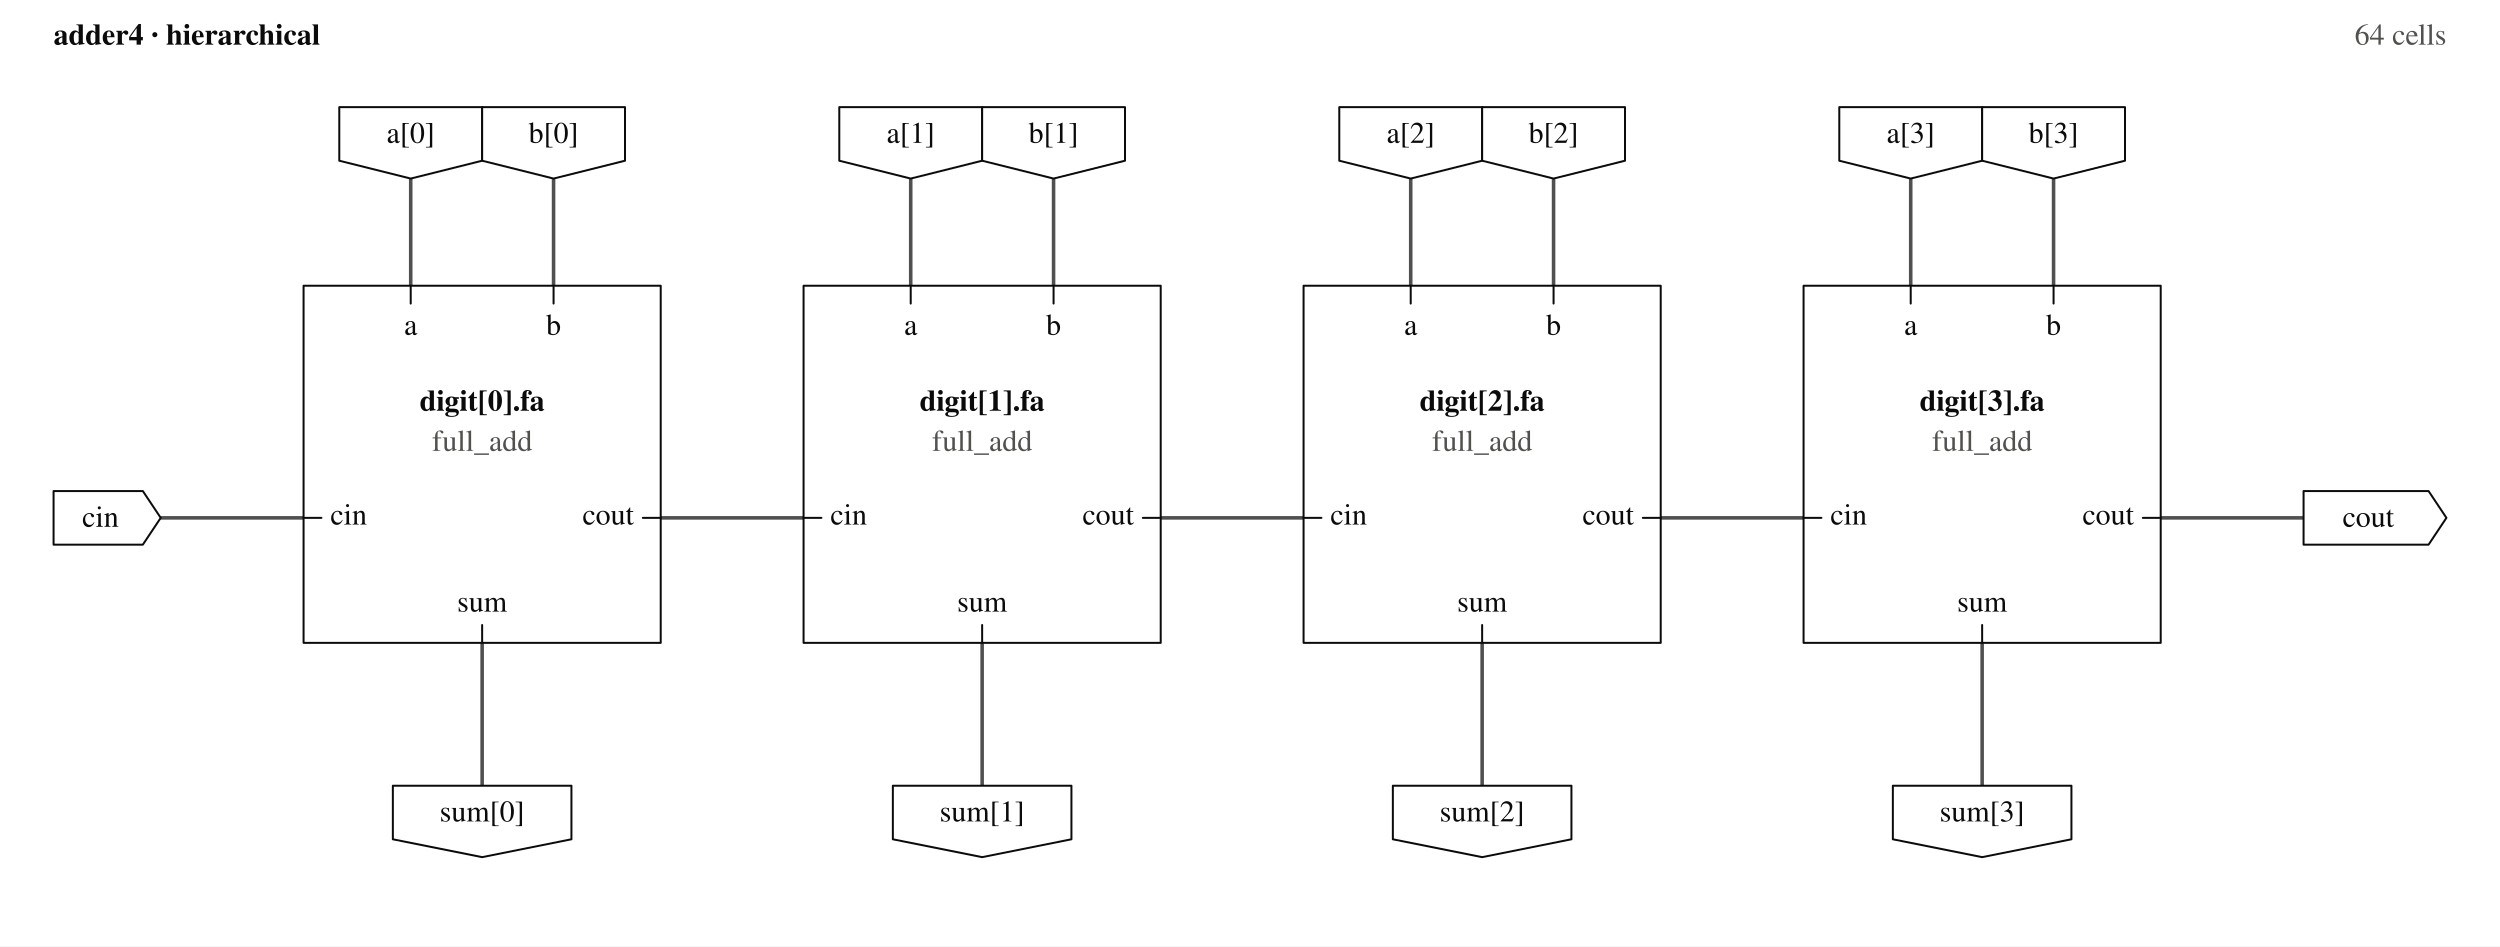
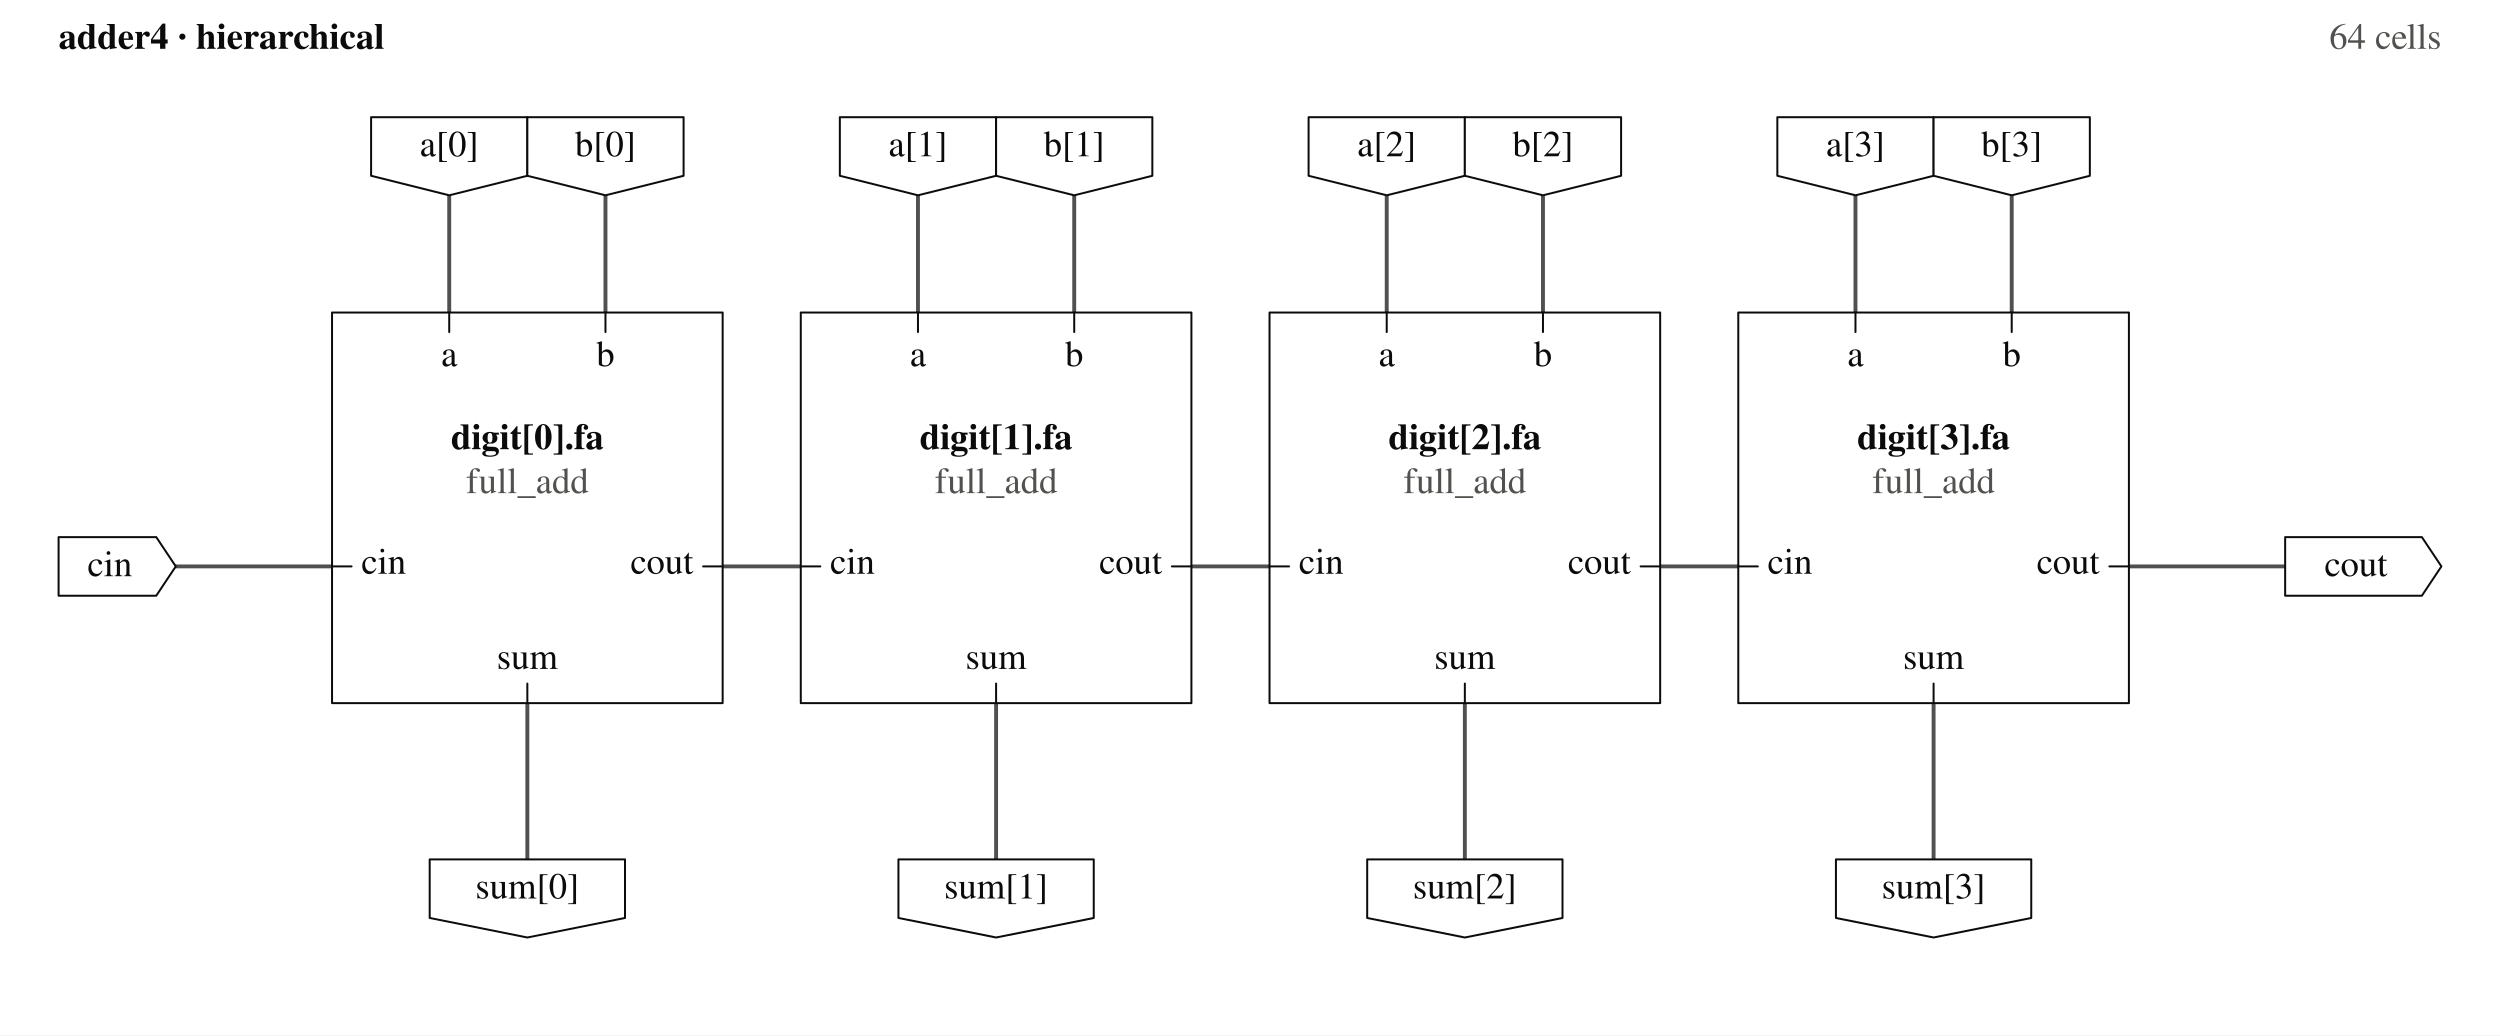
- <svg xmlns="http://www.w3.org/2000/svg" width="1120" height="424" viewBox="0 0 1120 424" xml:space="preserve" role="img" aria-label="adder4 · hierarchical">
+ <svg xmlns="http://www.w3.org/2000/svg" width="1000" height="414.062" viewBox="0 0 1024 424" xml:space="preserve" role="img" aria-label="adder4 · hierarchical">
  <rect width="100%" height="100%" fill="white" />
-   <text x="24" y="20" font-family="Nimbus Roman, Liberation Serif, DejaVu Serif, serif" font-size="13.44" text-anchor="start" font-weight="bold" fill="#0b0b0b">adder4 · hierarchical</text>
-   <text x="1096" y="20" font-family="Nimbus Roman, Liberation Serif, DejaVu Serif, serif" font-size="13.44" text-anchor="end" font-weight="normal" fill="#52514e">64 cells</text>
+   <text x="24" y="20" font-family="Nimbus Roman, Liberation Serif, DejaVu Serif, serif" font-size="15.019" text-anchor="start" font-weight="bold" fill="#0b0b0b">adder4 · hierarchical</text>
+   <text x="1000" y="20" font-family="Nimbus Roman, Liberation Serif, DejaVu Serif, serif" font-size="15.019" text-anchor="end" font-weight="normal" fill="#52514e">64 cells</text>
  <path d="M184 80 L184 128" stroke="#505050" fill="none" stroke-width="1.600" stroke-linecap="round" stroke-linejoin="round" data-net="a[0]" />
-   <path d="M408 80 L408 128" stroke="#505050" fill="none" stroke-width="1.600" stroke-linecap="round" stroke-linejoin="round" data-net="a[1]" />
-   <path d="M632 80 L632 128" stroke="#505050" fill="none" stroke-width="1.600" stroke-linecap="round" stroke-linejoin="round" data-net="a[2]" />
-   <path d="M856 80 L856 128" stroke="#505050" fill="none" stroke-width="1.600" stroke-linecap="round" stroke-linejoin="round" data-net="a[3]" />
+   <path d="M376 80 L376 128" stroke="#505050" fill="none" stroke-width="1.600" stroke-linecap="round" stroke-linejoin="round" data-net="a[1]" />
+   <path d="M568 80 L568 128" stroke="#505050" fill="none" stroke-width="1.600" stroke-linecap="round" stroke-linejoin="round" data-net="a[2]" />
+   <path d="M760 80 L760 128" stroke="#505050" fill="none" stroke-width="1.600" stroke-linecap="round" stroke-linejoin="round" data-net="a[3]" />
  <path d="M248 80 L248 128" stroke="#505050" fill="none" stroke-width="1.600" stroke-linecap="round" stroke-linejoin="round" data-net="b[0]" />
-   <path d="M472 80 L472 128" stroke="#505050" fill="none" stroke-width="1.600" stroke-linecap="round" stroke-linejoin="round" data-net="b[1]" />
-   <path d="M696 80 L696 128" stroke="#505050" fill="none" stroke-width="1.600" stroke-linecap="round" stroke-linejoin="round" data-net="b[2]" />
-   <path d="M920 80 L920 128" stroke="#505050" fill="none" stroke-width="1.600" stroke-linecap="round" stroke-linejoin="round" data-net="b[3]" />
+   <path d="M440 80 L440 128" stroke="#505050" fill="none" stroke-width="1.600" stroke-linecap="round" stroke-linejoin="round" data-net="b[1]" />
+   <path d="M632 80 L632 128" stroke="#505050" fill="none" stroke-width="1.600" stroke-linecap="round" stroke-linejoin="round" data-net="b[2]" />
+   <path d="M824 80 L824 128" stroke="#505050" fill="none" stroke-width="1.600" stroke-linecap="round" stroke-linejoin="round" data-net="b[3]" />
  <path d="M216 288 L216 352" stroke="#505050" fill="none" stroke-width="1.600" stroke-linecap="round" stroke-linejoin="round" data-net="sum[0]" />
-   <path d="M440 288 L440 352" stroke="#505050" fill="none" stroke-width="1.600" stroke-linecap="round" stroke-linejoin="round" data-net="sum[1]" />
-   <path d="M664 288 L664 352" stroke="#505050" fill="none" stroke-width="1.600" stroke-linecap="round" stroke-linejoin="round" data-net="sum[2]" />
-   <path d="M888 288 L888 352" stroke="#505050" fill="none" stroke-width="1.600" stroke-linecap="round" stroke-linejoin="round" data-net="sum[3]" />
-   <path d="M296 232 L360 232" stroke="#505050" fill="none" stroke-width="1.600" stroke-linecap="round" stroke-linejoin="round" data-net="_n35" />
-   <path d="M520 232 L584 232" stroke="#505050" fill="none" stroke-width="1.600" stroke-linecap="round" stroke-linejoin="round" data-net="_n40" />
-   <path d="M744 232 L808 232" stroke="#505050" fill="none" stroke-width="1.600" stroke-linecap="round" stroke-linejoin="round" data-net="_n45" />
+   <path d="M408 288 L408 352" stroke="#505050" fill="none" stroke-width="1.600" stroke-linecap="round" stroke-linejoin="round" data-net="sum[1]" />
+   <path d="M600 288 L600 352" stroke="#505050" fill="none" stroke-width="1.600" stroke-linecap="round" stroke-linejoin="round" data-net="sum[2]" />
+   <path d="M792 288 L792 352" stroke="#505050" fill="none" stroke-width="1.600" stroke-linecap="round" stroke-linejoin="round" data-net="sum[3]" />
+   <path d="M296 232 L328 232" stroke="#505050" fill="none" stroke-width="1.600" stroke-linecap="round" stroke-linejoin="round" data-net="_n35" />
+   <path d="M488 232 L520 232" stroke="#505050" fill="none" stroke-width="1.600" stroke-linecap="round" stroke-linejoin="round" data-net="_n40" />
+   <path d="M680 232 L712 232" stroke="#505050" fill="none" stroke-width="1.600" stroke-linecap="round" stroke-linejoin="round" data-net="_n45" />
  <path d="M72 232 L136 232" stroke="#505050" fill="none" stroke-width="1.600" stroke-linecap="round" stroke-linejoin="round" data-net="cin" />
-   <path d="M968 232 L1032 232" stroke="#505050" fill="none" stroke-width="1.600" stroke-linecap="round" stroke-linejoin="round" data-net="cout" />
-   <path d="M152 48 L216 48 L216 72 L184.0 80 L152 72 Z" stroke="#0b0b0b" fill="white" stroke-width="0.896" stroke-linecap="round" stroke-linejoin="round" />
-   <text x="184.0" y="64.0" font-family="Nimbus Roman, Liberation Serif, DejaVu Serif, serif" font-size="13.44" text-anchor="middle" font-weight="normal" fill="#0b0b0b">a[0]</text>
-   <path d="M376 48 L440 48 L440 72 L408.0 80 L376 72 Z" stroke="#0b0b0b" fill="white" stroke-width="0.896" stroke-linecap="round" stroke-linejoin="round" />
-   <text x="408.0" y="64.0" font-family="Nimbus Roman, Liberation Serif, DejaVu Serif, serif" font-size="13.44" text-anchor="middle" font-weight="normal" fill="#0b0b0b">a[1]</text>
-   <path d="M600 48 L664 48 L664 72 L632.0 80 L600 72 Z" stroke="#0b0b0b" fill="white" stroke-width="0.896" stroke-linecap="round" stroke-linejoin="round" />
-   <text x="632.0" y="64.0" font-family="Nimbus Roman, Liberation Serif, DejaVu Serif, serif" font-size="13.44" text-anchor="middle" font-weight="normal" fill="#0b0b0b">a[2]</text>
-   <path d="M824 48 L888 48 L888 72 L856.0 80 L824 72 Z" stroke="#0b0b0b" fill="white" stroke-width="0.896" stroke-linecap="round" stroke-linejoin="round" />
-   <text x="856.0" y="64.0" font-family="Nimbus Roman, Liberation Serif, DejaVu Serif, serif" font-size="13.44" text-anchor="middle" font-weight="normal" fill="#0b0b0b">a[3]</text>
-   <path d="M216 48 L280 48 L280 72 L248.0 80 L216 72 Z" stroke="#0b0b0b" fill="white" stroke-width="0.896" stroke-linecap="round" stroke-linejoin="round" />
-   <text x="248.0" y="64.0" font-family="Nimbus Roman, Liberation Serif, DejaVu Serif, serif" font-size="13.44" text-anchor="middle" font-weight="normal" fill="#0b0b0b">b[0]</text>
-   <path d="M440 48 L504 48 L504 72 L472.0 80 L440 72 Z" stroke="#0b0b0b" fill="white" stroke-width="0.896" stroke-linecap="round" stroke-linejoin="round" />
-   <text x="472.0" y="64.0" font-family="Nimbus Roman, Liberation Serif, DejaVu Serif, serif" font-size="13.44" text-anchor="middle" font-weight="normal" fill="#0b0b0b">b[1]</text>
-   <path d="M664 48 L728 48 L728 72 L696.0 80 L664 72 Z" stroke="#0b0b0b" fill="white" stroke-width="0.896" stroke-linecap="round" stroke-linejoin="round" />
-   <text x="696.0" y="64.0" font-family="Nimbus Roman, Liberation Serif, DejaVu Serif, serif" font-size="13.44" text-anchor="middle" font-weight="normal" fill="#0b0b0b">b[2]</text>
-   <path d="M888 48 L952 48 L952 72 L920.0 80 L888 72 Z" stroke="#0b0b0b" fill="white" stroke-width="0.896" stroke-linecap="round" stroke-linejoin="round" />
-   <text x="920.0" y="64.0" font-family="Nimbus Roman, Liberation Serif, DejaVu Serif, serif" font-size="13.44" text-anchor="middle" font-weight="normal" fill="#0b0b0b">b[3]</text>
-   <path d="M24 220.0 L64 220.0 L72 232.0 L64 244.0 L24 244.0 Z" stroke="#0b0b0b" fill="white" stroke-width="0.896" stroke-linecap="round" stroke-linejoin="round" />
-   <text x="45.0" y="236.0" font-family="Nimbus Roman, Liberation Serif, DejaVu Serif, serif" font-size="13.44" text-anchor="middle" font-weight="normal" fill="#0b0b0b">cin</text>
-   <path d="M1032 220.0 L1088 220.0 L1096 232.0 L1088 244.0 L1032 244.0 Z" stroke="#0b0b0b" fill="white" stroke-width="0.896" stroke-linecap="round" stroke-linejoin="round" />
-   <text x="1061.0" y="236.0" font-family="Nimbus Roman, Liberation Serif, DejaVu Serif, serif" font-size="13.44" text-anchor="middle" font-weight="normal" fill="#0b0b0b">cout</text>
-   <path d="M176 352 L256 352 L256 376 L216.0 384 L176 376 Z" stroke="#0b0b0b" fill="white" stroke-width="0.896" stroke-linecap="round" stroke-linejoin="round" />
-   <text x="216.0" y="368.0" font-family="Nimbus Roman, Liberation Serif, DejaVu Serif, serif" font-size="13.44" text-anchor="middle" font-weight="normal" fill="#0b0b0b">sum[0]</text>
-   <path d="M400 352 L480 352 L480 376 L440.0 384 L400 376 Z" stroke="#0b0b0b" fill="white" stroke-width="0.896" stroke-linecap="round" stroke-linejoin="round" />
-   <text x="440.0" y="368.0" font-family="Nimbus Roman, Liberation Serif, DejaVu Serif, serif" font-size="13.44" text-anchor="middle" font-weight="normal" fill="#0b0b0b">sum[1]</text>
-   <path d="M624 352 L704 352 L704 376 L664.0 384 L624 376 Z" stroke="#0b0b0b" fill="white" stroke-width="0.896" stroke-linecap="round" stroke-linejoin="round" />
-   <text x="664.0" y="368.0" font-family="Nimbus Roman, Liberation Serif, DejaVu Serif, serif" font-size="13.44" text-anchor="middle" font-weight="normal" fill="#0b0b0b">sum[2]</text>
-   <path d="M848 352 L928 352 L928 376 L888.0 384 L848 376 Z" stroke="#0b0b0b" fill="white" stroke-width="0.896" stroke-linecap="round" stroke-linejoin="round" />
-   <text x="888.0" y="368.0" font-family="Nimbus Roman, Liberation Serif, DejaVu Serif, serif" font-size="13.44" text-anchor="middle" font-weight="normal" fill="#0b0b0b">sum[3]</text>
-   <path d="M136 128 L296 128 L296 288 L136 288 Z" stroke="#0b0b0b" fill="white" stroke-width="0.896" stroke-linecap="round" stroke-linejoin="round" />
-   <text x="216.0" y="184" font-family="Nimbus Roman, Liberation Serif, DejaVu Serif, serif" font-size="13.44" text-anchor="middle" font-weight="bold" fill="#0b0b0b">digit[0].fa</text>
-   <text x="216.0" y="202" font-family="Nimbus Roman, Liberation Serif, DejaVu Serif, serif" font-size="13.44" text-anchor="middle" font-weight="normal" fill="#52514e">full_add</text>
-   <path d="M184 128 L184 136" stroke="#0b0b0b" fill="none" stroke-width="0.896" stroke-linecap="round" stroke-linejoin="round" />
-   <text x="184" y="150" font-family="Nimbus Roman, Liberation Serif, DejaVu Serif, serif" font-size="13.44" text-anchor="middle" font-weight="normal" fill="#0b0b0b">a</text>
-   <path d="M248 128 L248 136" stroke="#0b0b0b" fill="none" stroke-width="0.896" stroke-linecap="round" stroke-linejoin="round" />
-   <text x="248" y="150" font-family="Nimbus Roman, Liberation Serif, DejaVu Serif, serif" font-size="13.44" text-anchor="middle" font-weight="normal" fill="#0b0b0b">b</text>
-   <path d="M136 232 L144 232" stroke="#0b0b0b" fill="none" stroke-width="0.896" stroke-linecap="round" stroke-linejoin="round" />
-   <text x="148" y="235" font-family="Nimbus Roman, Liberation Serif, DejaVu Serif, serif" font-size="13.44" text-anchor="start" font-weight="normal" fill="#0b0b0b">cin</text>
-   <path d="M288 232 L296 232" stroke="#0b0b0b" fill="none" stroke-width="0.896" stroke-linecap="round" stroke-linejoin="round" />
-   <text x="284" y="235" font-family="Nimbus Roman, Liberation Serif, DejaVu Serif, serif" font-size="13.44" text-anchor="end" font-weight="normal" fill="#0b0b0b">cout</text>
-   <path d="M216 280 L216 288" stroke="#0b0b0b" fill="none" stroke-width="0.896" stroke-linecap="round" stroke-linejoin="round" />
-   <text x="216" y="274" font-family="Nimbus Roman, Liberation Serif, DejaVu Serif, serif" font-size="13.44" text-anchor="middle" font-weight="normal" fill="#0b0b0b">sum</text>
-   <path d="M360 128 L520 128 L520 288 L360 288 Z" stroke="#0b0b0b" fill="white" stroke-width="0.896" stroke-linecap="round" stroke-linejoin="round" />
-   <text x="440.0" y="184" font-family="Nimbus Roman, Liberation Serif, DejaVu Serif, serif" font-size="13.44" text-anchor="middle" font-weight="bold" fill="#0b0b0b">digit[1].fa</text>
-   <text x="440.0" y="202" font-family="Nimbus Roman, Liberation Serif, DejaVu Serif, serif" font-size="13.44" text-anchor="middle" font-weight="normal" fill="#52514e">full_add</text>
-   <path d="M360 232 L368 232" stroke="#0b0b0b" fill="none" stroke-width="0.896" stroke-linecap="round" stroke-linejoin="round" />
-   <text x="372" y="235" font-family="Nimbus Roman, Liberation Serif, DejaVu Serif, serif" font-size="13.44" text-anchor="start" font-weight="normal" fill="#0b0b0b">cin</text>
-   <path d="M408 128 L408 136" stroke="#0b0b0b" fill="none" stroke-width="0.896" stroke-linecap="round" stroke-linejoin="round" />
-   <text x="408" y="150" font-family="Nimbus Roman, Liberation Serif, DejaVu Serif, serif" font-size="13.44" text-anchor="middle" font-weight="normal" fill="#0b0b0b">a</text>
-   <path d="M472 128 L472 136" stroke="#0b0b0b" fill="none" stroke-width="0.896" stroke-linecap="round" stroke-linejoin="round" />
-   <text x="472" y="150" font-family="Nimbus Roman, Liberation Serif, DejaVu Serif, serif" font-size="13.44" text-anchor="middle" font-weight="normal" fill="#0b0b0b">b</text>
-   <path d="M512 232 L520 232" stroke="#0b0b0b" fill="none" stroke-width="0.896" stroke-linecap="round" stroke-linejoin="round" />
-   <text x="508" y="235" font-family="Nimbus Roman, Liberation Serif, DejaVu Serif, serif" font-size="13.44" text-anchor="end" font-weight="normal" fill="#0b0b0b">cout</text>
-   <path d="M440 280 L440 288" stroke="#0b0b0b" fill="none" stroke-width="0.896" stroke-linecap="round" stroke-linejoin="round" />
-   <text x="440" y="274" font-family="Nimbus Roman, Liberation Serif, DejaVu Serif, serif" font-size="13.44" text-anchor="middle" font-weight="normal" fill="#0b0b0b">sum</text>
-   <path d="M584 128 L744 128 L744 288 L584 288 Z" stroke="#0b0b0b" fill="white" stroke-width="0.896" stroke-linecap="round" stroke-linejoin="round" />
-   <text x="664.0" y="184" font-family="Nimbus Roman, Liberation Serif, DejaVu Serif, serif" font-size="13.44" text-anchor="middle" font-weight="bold" fill="#0b0b0b">digit[2].fa</text>
-   <text x="664.0" y="202" font-family="Nimbus Roman, Liberation Serif, DejaVu Serif, serif" font-size="13.44" text-anchor="middle" font-weight="normal" fill="#52514e">full_add</text>
-   <path d="M584 232 L592 232" stroke="#0b0b0b" fill="none" stroke-width="0.896" stroke-linecap="round" stroke-linejoin="round" />
-   <text x="596" y="235" font-family="Nimbus Roman, Liberation Serif, DejaVu Serif, serif" font-size="13.44" text-anchor="start" font-weight="normal" fill="#0b0b0b">cin</text>
-   <path d="M632 128 L632 136" stroke="#0b0b0b" fill="none" stroke-width="0.896" stroke-linecap="round" stroke-linejoin="round" />
-   <text x="632" y="150" font-family="Nimbus Roman, Liberation Serif, DejaVu Serif, serif" font-size="13.44" text-anchor="middle" font-weight="normal" fill="#0b0b0b">a</text>
-   <path d="M696 128 L696 136" stroke="#0b0b0b" fill="none" stroke-width="0.896" stroke-linecap="round" stroke-linejoin="round" />
-   <text x="696" y="150" font-family="Nimbus Roman, Liberation Serif, DejaVu Serif, serif" font-size="13.44" text-anchor="middle" font-weight="normal" fill="#0b0b0b">b</text>
-   <path d="M736 232 L744 232" stroke="#0b0b0b" fill="none" stroke-width="0.896" stroke-linecap="round" stroke-linejoin="round" />
-   <text x="732" y="235" font-family="Nimbus Roman, Liberation Serif, DejaVu Serif, serif" font-size="13.44" text-anchor="end" font-weight="normal" fill="#0b0b0b">cout</text>
-   <path d="M664 280 L664 288" stroke="#0b0b0b" fill="none" stroke-width="0.896" stroke-linecap="round" stroke-linejoin="round" />
-   <text x="664" y="274" font-family="Nimbus Roman, Liberation Serif, DejaVu Serif, serif" font-size="13.44" text-anchor="middle" font-weight="normal" fill="#0b0b0b">sum</text>
-   <path d="M808 128 L968 128 L968 288 L808 288 Z" stroke="#0b0b0b" fill="white" stroke-width="0.896" stroke-linecap="round" stroke-linejoin="round" />
-   <text x="888.0" y="184" font-family="Nimbus Roman, Liberation Serif, DejaVu Serif, serif" font-size="13.44" text-anchor="middle" font-weight="bold" fill="#0b0b0b">digit[3].fa</text>
-   <text x="888.0" y="202" font-family="Nimbus Roman, Liberation Serif, DejaVu Serif, serif" font-size="13.44" text-anchor="middle" font-weight="normal" fill="#52514e">full_add</text>
-   <path d="M808 232 L816 232" stroke="#0b0b0b" fill="none" stroke-width="0.896" stroke-linecap="round" stroke-linejoin="round" />
-   <text x="820" y="235" font-family="Nimbus Roman, Liberation Serif, DejaVu Serif, serif" font-size="13.44" text-anchor="start" font-weight="normal" fill="#0b0b0b">cin</text>
-   <path d="M856 128 L856 136" stroke="#0b0b0b" fill="none" stroke-width="0.896" stroke-linecap="round" stroke-linejoin="round" />
-   <text x="856" y="150" font-family="Nimbus Roman, Liberation Serif, DejaVu Serif, serif" font-size="13.44" text-anchor="middle" font-weight="normal" fill="#0b0b0b">a</text>
-   <path d="M920 128 L920 136" stroke="#0b0b0b" fill="none" stroke-width="0.896" stroke-linecap="round" stroke-linejoin="round" />
-   <text x="920" y="150" font-family="Nimbus Roman, Liberation Serif, DejaVu Serif, serif" font-size="13.44" text-anchor="middle" font-weight="normal" fill="#0b0b0b">b</text>
-   <path d="M960 232 L968 232" stroke="#0b0b0b" fill="none" stroke-width="0.896" stroke-linecap="round" stroke-linejoin="round" />
-   <text x="956" y="235" font-family="Nimbus Roman, Liberation Serif, DejaVu Serif, serif" font-size="13.44" text-anchor="end" font-weight="normal" fill="#0b0b0b">cout</text>
-   <path d="M888 280 L888 288" stroke="#0b0b0b" fill="none" stroke-width="0.896" stroke-linecap="round" stroke-linejoin="round" />
-   <text x="888" y="274" font-family="Nimbus Roman, Liberation Serif, DejaVu Serif, serif" font-size="13.44" text-anchor="middle" font-weight="normal" fill="#0b0b0b">sum</text>
+   <path d="M872 232 L936 232" stroke="#505050" fill="none" stroke-width="1.600" stroke-linecap="round" stroke-linejoin="round" data-net="cout" />
+   <path d="M152 48 L216 48 L216 72 L184.0 80 L152 72 Z" stroke="#0b0b0b" fill="white" stroke-width="0.819" stroke-linecap="round" stroke-linejoin="round" />
+   <text x="184.0" y="64.0" font-family="Nimbus Roman, Liberation Serif, DejaVu Serif, serif" font-size="15.019" text-anchor="middle" font-weight="normal" fill="#0b0b0b">a[0]</text>
+   <path d="M344 48 L408 48 L408 72 L376.0 80 L344 72 Z" stroke="#0b0b0b" fill="white" stroke-width="0.819" stroke-linecap="round" stroke-linejoin="round" />
+   <text x="376.0" y="64.0" font-family="Nimbus Roman, Liberation Serif, DejaVu Serif, serif" font-size="15.019" text-anchor="middle" font-weight="normal" fill="#0b0b0b">a[1]</text>
+   <path d="M536 48 L600 48 L600 72 L568.0 80 L536 72 Z" stroke="#0b0b0b" fill="white" stroke-width="0.819" stroke-linecap="round" stroke-linejoin="round" />
+   <text x="568.0" y="64.0" font-family="Nimbus Roman, Liberation Serif, DejaVu Serif, serif" font-size="15.019" text-anchor="middle" font-weight="normal" fill="#0b0b0b">a[2]</text>
+   <path d="M728 48 L792 48 L792 72 L760.0 80 L728 72 Z" stroke="#0b0b0b" fill="white" stroke-width="0.819" stroke-linecap="round" stroke-linejoin="round" />
+   <text x="760.0" y="64.0" font-family="Nimbus Roman, Liberation Serif, DejaVu Serif, serif" font-size="15.019" text-anchor="middle" font-weight="normal" fill="#0b0b0b">a[3]</text>
+   <path d="M216 48 L280 48 L280 72 L248.0 80 L216 72 Z" stroke="#0b0b0b" fill="white" stroke-width="0.819" stroke-linecap="round" stroke-linejoin="round" />
+   <text x="248.0" y="64.0" font-family="Nimbus Roman, Liberation Serif, DejaVu Serif, serif" font-size="15.019" text-anchor="middle" font-weight="normal" fill="#0b0b0b">b[0]</text>
+   <path d="M408 48 L472 48 L472 72 L440.0 80 L408 72 Z" stroke="#0b0b0b" fill="white" stroke-width="0.819" stroke-linecap="round" stroke-linejoin="round" />
+   <text x="440.0" y="64.0" font-family="Nimbus Roman, Liberation Serif, DejaVu Serif, serif" font-size="15.019" text-anchor="middle" font-weight="normal" fill="#0b0b0b">b[1]</text>
+   <path d="M600 48 L664 48 L664 72 L632.0 80 L600 72 Z" stroke="#0b0b0b" fill="white" stroke-width="0.819" stroke-linecap="round" stroke-linejoin="round" />
+   <text x="632.0" y="64.0" font-family="Nimbus Roman, Liberation Serif, DejaVu Serif, serif" font-size="15.019" text-anchor="middle" font-weight="normal" fill="#0b0b0b">b[2]</text>
+   <path d="M792 48 L856 48 L856 72 L824.0 80 L792 72 Z" stroke="#0b0b0b" fill="white" stroke-width="0.819" stroke-linecap="round" stroke-linejoin="round" />
+   <text x="824.0" y="64.0" font-family="Nimbus Roman, Liberation Serif, DejaVu Serif, serif" font-size="15.019" text-anchor="middle" font-weight="normal" fill="#0b0b0b">b[3]</text>
+   <path d="M24 220.0 L64 220.0 L72 232.0 L64 244.0 L24 244.0 Z" stroke="#0b0b0b" fill="white" stroke-width="0.819" stroke-linecap="round" stroke-linejoin="round" />
+   <text x="45.0" y="236.0" font-family="Nimbus Roman, Liberation Serif, DejaVu Serif, serif" font-size="15.019" text-anchor="middle" font-weight="normal" fill="#0b0b0b">cin</text>
+   <path d="M936 220.0 L992 220.0 L1000 232.0 L992 244.0 L936 244.0 Z" stroke="#0b0b0b" fill="white" stroke-width="0.819" stroke-linecap="round" stroke-linejoin="round" />
+   <text x="965.0" y="236.0" font-family="Nimbus Roman, Liberation Serif, DejaVu Serif, serif" font-size="15.019" text-anchor="middle" font-weight="normal" fill="#0b0b0b">cout</text>
+   <path d="M176 352 L256 352 L256 376 L216.0 384 L176 376 Z" stroke="#0b0b0b" fill="white" stroke-width="0.819" stroke-linecap="round" stroke-linejoin="round" />
+   <text x="216.0" y="368.0" font-family="Nimbus Roman, Liberation Serif, DejaVu Serif, serif" font-size="15.019" text-anchor="middle" font-weight="normal" fill="#0b0b0b">sum[0]</text>
+   <path d="M368 352 L448 352 L448 376 L408.0 384 L368 376 Z" stroke="#0b0b0b" fill="white" stroke-width="0.819" stroke-linecap="round" stroke-linejoin="round" />
+   <text x="408.0" y="368.0" font-family="Nimbus Roman, Liberation Serif, DejaVu Serif, serif" font-size="15.019" text-anchor="middle" font-weight="normal" fill="#0b0b0b">sum[1]</text>
+   <path d="M560 352 L640 352 L640 376 L600.0 384 L560 376 Z" stroke="#0b0b0b" fill="white" stroke-width="0.819" stroke-linecap="round" stroke-linejoin="round" />
+   <text x="600.0" y="368.0" font-family="Nimbus Roman, Liberation Serif, DejaVu Serif, serif" font-size="15.019" text-anchor="middle" font-weight="normal" fill="#0b0b0b">sum[2]</text>
+   <path d="M752 352 L832 352 L832 376 L792.0 384 L752 376 Z" stroke="#0b0b0b" fill="white" stroke-width="0.819" stroke-linecap="round" stroke-linejoin="round" />
+   <text x="792.0" y="368.0" font-family="Nimbus Roman, Liberation Serif, DejaVu Serif, serif" font-size="15.019" text-anchor="middle" font-weight="normal" fill="#0b0b0b">sum[3]</text>
+   <path d="M136 128 L296 128 L296 288 L136 288 Z" stroke="#0b0b0b" fill="white" stroke-width="0.819" stroke-linecap="round" stroke-linejoin="round" />
+   <text x="216.0" y="184" font-family="Nimbus Roman, Liberation Serif, DejaVu Serif, serif" font-size="15.019" text-anchor="middle" font-weight="bold" fill="#0b0b0b">digit[0].fa</text>
+   <text x="216.0" y="202" font-family="Nimbus Roman, Liberation Serif, DejaVu Serif, serif" font-size="15.019" text-anchor="middle" font-weight="normal" fill="#52514e">full_add</text>
+   <path d="M184 128 L184 136" stroke="#0b0b0b" fill="none" stroke-width="0.819" stroke-linecap="round" stroke-linejoin="round" />
+   <text x="184" y="150" font-family="Nimbus Roman, Liberation Serif, DejaVu Serif, serif" font-size="15.019" text-anchor="middle" font-weight="normal" fill="#0b0b0b">a</text>
+   <path d="M248 128 L248 136" stroke="#0b0b0b" fill="none" stroke-width="0.819" stroke-linecap="round" stroke-linejoin="round" />
+   <text x="248" y="150" font-family="Nimbus Roman, Liberation Serif, DejaVu Serif, serif" font-size="15.019" text-anchor="middle" font-weight="normal" fill="#0b0b0b">b</text>
+   <path d="M136 232 L144 232" stroke="#0b0b0b" fill="none" stroke-width="0.819" stroke-linecap="round" stroke-linejoin="round" />
+   <text x="148" y="235" font-family="Nimbus Roman, Liberation Serif, DejaVu Serif, serif" font-size="15.019" text-anchor="start" font-weight="normal" fill="#0b0b0b">cin</text>
+   <path d="M288 232 L296 232" stroke="#0b0b0b" fill="none" stroke-width="0.819" stroke-linecap="round" stroke-linejoin="round" />
+   <text x="284" y="235" font-family="Nimbus Roman, Liberation Serif, DejaVu Serif, serif" font-size="15.019" text-anchor="end" font-weight="normal" fill="#0b0b0b">cout</text>
+   <path d="M216 280 L216 288" stroke="#0b0b0b" fill="none" stroke-width="0.819" stroke-linecap="round" stroke-linejoin="round" />
+   <text x="216" y="274" font-family="Nimbus Roman, Liberation Serif, DejaVu Serif, serif" font-size="15.019" text-anchor="middle" font-weight="normal" fill="#0b0b0b">sum</text>
+   <path d="M328 128 L488 128 L488 288 L328 288 Z" stroke="#0b0b0b" fill="white" stroke-width="0.819" stroke-linecap="round" stroke-linejoin="round" />
+   <text x="408.0" y="184" font-family="Nimbus Roman, Liberation Serif, DejaVu Serif, serif" font-size="15.019" text-anchor="middle" font-weight="bold" fill="#0b0b0b">digit[1].fa</text>
+   <text x="408.0" y="202" font-family="Nimbus Roman, Liberation Serif, DejaVu Serif, serif" font-size="15.019" text-anchor="middle" font-weight="normal" fill="#52514e">full_add</text>
+   <path d="M328 232 L336 232" stroke="#0b0b0b" fill="none" stroke-width="0.819" stroke-linecap="round" stroke-linejoin="round" />
+   <text x="340" y="235" font-family="Nimbus Roman, Liberation Serif, DejaVu Serif, serif" font-size="15.019" text-anchor="start" font-weight="normal" fill="#0b0b0b">cin</text>
+   <path d="M376 128 L376 136" stroke="#0b0b0b" fill="none" stroke-width="0.819" stroke-linecap="round" stroke-linejoin="round" />
+   <text x="376" y="150" font-family="Nimbus Roman, Liberation Serif, DejaVu Serif, serif" font-size="15.019" text-anchor="middle" font-weight="normal" fill="#0b0b0b">a</text>
+   <path d="M440 128 L440 136" stroke="#0b0b0b" fill="none" stroke-width="0.819" stroke-linecap="round" stroke-linejoin="round" />
+   <text x="440" y="150" font-family="Nimbus Roman, Liberation Serif, DejaVu Serif, serif" font-size="15.019" text-anchor="middle" font-weight="normal" fill="#0b0b0b">b</text>
+   <path d="M480 232 L488 232" stroke="#0b0b0b" fill="none" stroke-width="0.819" stroke-linecap="round" stroke-linejoin="round" />
+   <text x="476" y="235" font-family="Nimbus Roman, Liberation Serif, DejaVu Serif, serif" font-size="15.019" text-anchor="end" font-weight="normal" fill="#0b0b0b">cout</text>
+   <path d="M408 280 L408 288" stroke="#0b0b0b" fill="none" stroke-width="0.819" stroke-linecap="round" stroke-linejoin="round" />
+   <text x="408" y="274" font-family="Nimbus Roman, Liberation Serif, DejaVu Serif, serif" font-size="15.019" text-anchor="middle" font-weight="normal" fill="#0b0b0b">sum</text>
+   <path d="M520 128 L680 128 L680 288 L520 288 Z" stroke="#0b0b0b" fill="white" stroke-width="0.819" stroke-linecap="round" stroke-linejoin="round" />
+   <text x="600.0" y="184" font-family="Nimbus Roman, Liberation Serif, DejaVu Serif, serif" font-size="15.019" text-anchor="middle" font-weight="bold" fill="#0b0b0b">digit[2].fa</text>
+   <text x="600.0" y="202" font-family="Nimbus Roman, Liberation Serif, DejaVu Serif, serif" font-size="15.019" text-anchor="middle" font-weight="normal" fill="#52514e">full_add</text>
+   <path d="M520 232 L528 232" stroke="#0b0b0b" fill="none" stroke-width="0.819" stroke-linecap="round" stroke-linejoin="round" />
+   <text x="532" y="235" font-family="Nimbus Roman, Liberation Serif, DejaVu Serif, serif" font-size="15.019" text-anchor="start" font-weight="normal" fill="#0b0b0b">cin</text>
+   <path d="M568 128 L568 136" stroke="#0b0b0b" fill="none" stroke-width="0.819" stroke-linecap="round" stroke-linejoin="round" />
+   <text x="568" y="150" font-family="Nimbus Roman, Liberation Serif, DejaVu Serif, serif" font-size="15.019" text-anchor="middle" font-weight="normal" fill="#0b0b0b">a</text>
+   <path d="M632 128 L632 136" stroke="#0b0b0b" fill="none" stroke-width="0.819" stroke-linecap="round" stroke-linejoin="round" />
+   <text x="632" y="150" font-family="Nimbus Roman, Liberation Serif, DejaVu Serif, serif" font-size="15.019" text-anchor="middle" font-weight="normal" fill="#0b0b0b">b</text>
+   <path d="M672 232 L680 232" stroke="#0b0b0b" fill="none" stroke-width="0.819" stroke-linecap="round" stroke-linejoin="round" />
+   <text x="668" y="235" font-family="Nimbus Roman, Liberation Serif, DejaVu Serif, serif" font-size="15.019" text-anchor="end" font-weight="normal" fill="#0b0b0b">cout</text>
+   <path d="M600 280 L600 288" stroke="#0b0b0b" fill="none" stroke-width="0.819" stroke-linecap="round" stroke-linejoin="round" />
+   <text x="600" y="274" font-family="Nimbus Roman, Liberation Serif, DejaVu Serif, serif" font-size="15.019" text-anchor="middle" font-weight="normal" fill="#0b0b0b">sum</text>
+   <path d="M712 128 L872 128 L872 288 L712 288 Z" stroke="#0b0b0b" fill="white" stroke-width="0.819" stroke-linecap="round" stroke-linejoin="round" />
+   <text x="792.0" y="184" font-family="Nimbus Roman, Liberation Serif, DejaVu Serif, serif" font-size="15.019" text-anchor="middle" font-weight="bold" fill="#0b0b0b">digit[3].fa</text>
+   <text x="792.0" y="202" font-family="Nimbus Roman, Liberation Serif, DejaVu Serif, serif" font-size="15.019" text-anchor="middle" font-weight="normal" fill="#52514e">full_add</text>
+   <path d="M712 232 L720 232" stroke="#0b0b0b" fill="none" stroke-width="0.819" stroke-linecap="round" stroke-linejoin="round" />
+   <text x="724" y="235" font-family="Nimbus Roman, Liberation Serif, DejaVu Serif, serif" font-size="15.019" text-anchor="start" font-weight="normal" fill="#0b0b0b">cin</text>
+   <path d="M760 128 L760 136" stroke="#0b0b0b" fill="none" stroke-width="0.819" stroke-linecap="round" stroke-linejoin="round" />
+   <text x="760" y="150" font-family="Nimbus Roman, Liberation Serif, DejaVu Serif, serif" font-size="15.019" text-anchor="middle" font-weight="normal" fill="#0b0b0b">a</text>
+   <path d="M824 128 L824 136" stroke="#0b0b0b" fill="none" stroke-width="0.819" stroke-linecap="round" stroke-linejoin="round" />
+   <text x="824" y="150" font-family="Nimbus Roman, Liberation Serif, DejaVu Serif, serif" font-size="15.019" text-anchor="middle" font-weight="normal" fill="#0b0b0b">b</text>
+   <path d="M864 232 L872 232" stroke="#0b0b0b" fill="none" stroke-width="0.819" stroke-linecap="round" stroke-linejoin="round" />
+   <text x="860" y="235" font-family="Nimbus Roman, Liberation Serif, DejaVu Serif, serif" font-size="15.019" text-anchor="end" font-weight="normal" fill="#0b0b0b">cout</text>
+   <path d="M792 280 L792 288" stroke="#0b0b0b" fill="none" stroke-width="0.819" stroke-linecap="round" stroke-linejoin="round" />
+   <text x="792" y="274" font-family="Nimbus Roman, Liberation Serif, DejaVu Serif, serif" font-size="15.019" text-anchor="middle" font-weight="normal" fill="#0b0b0b">sum</text>
</svg>
